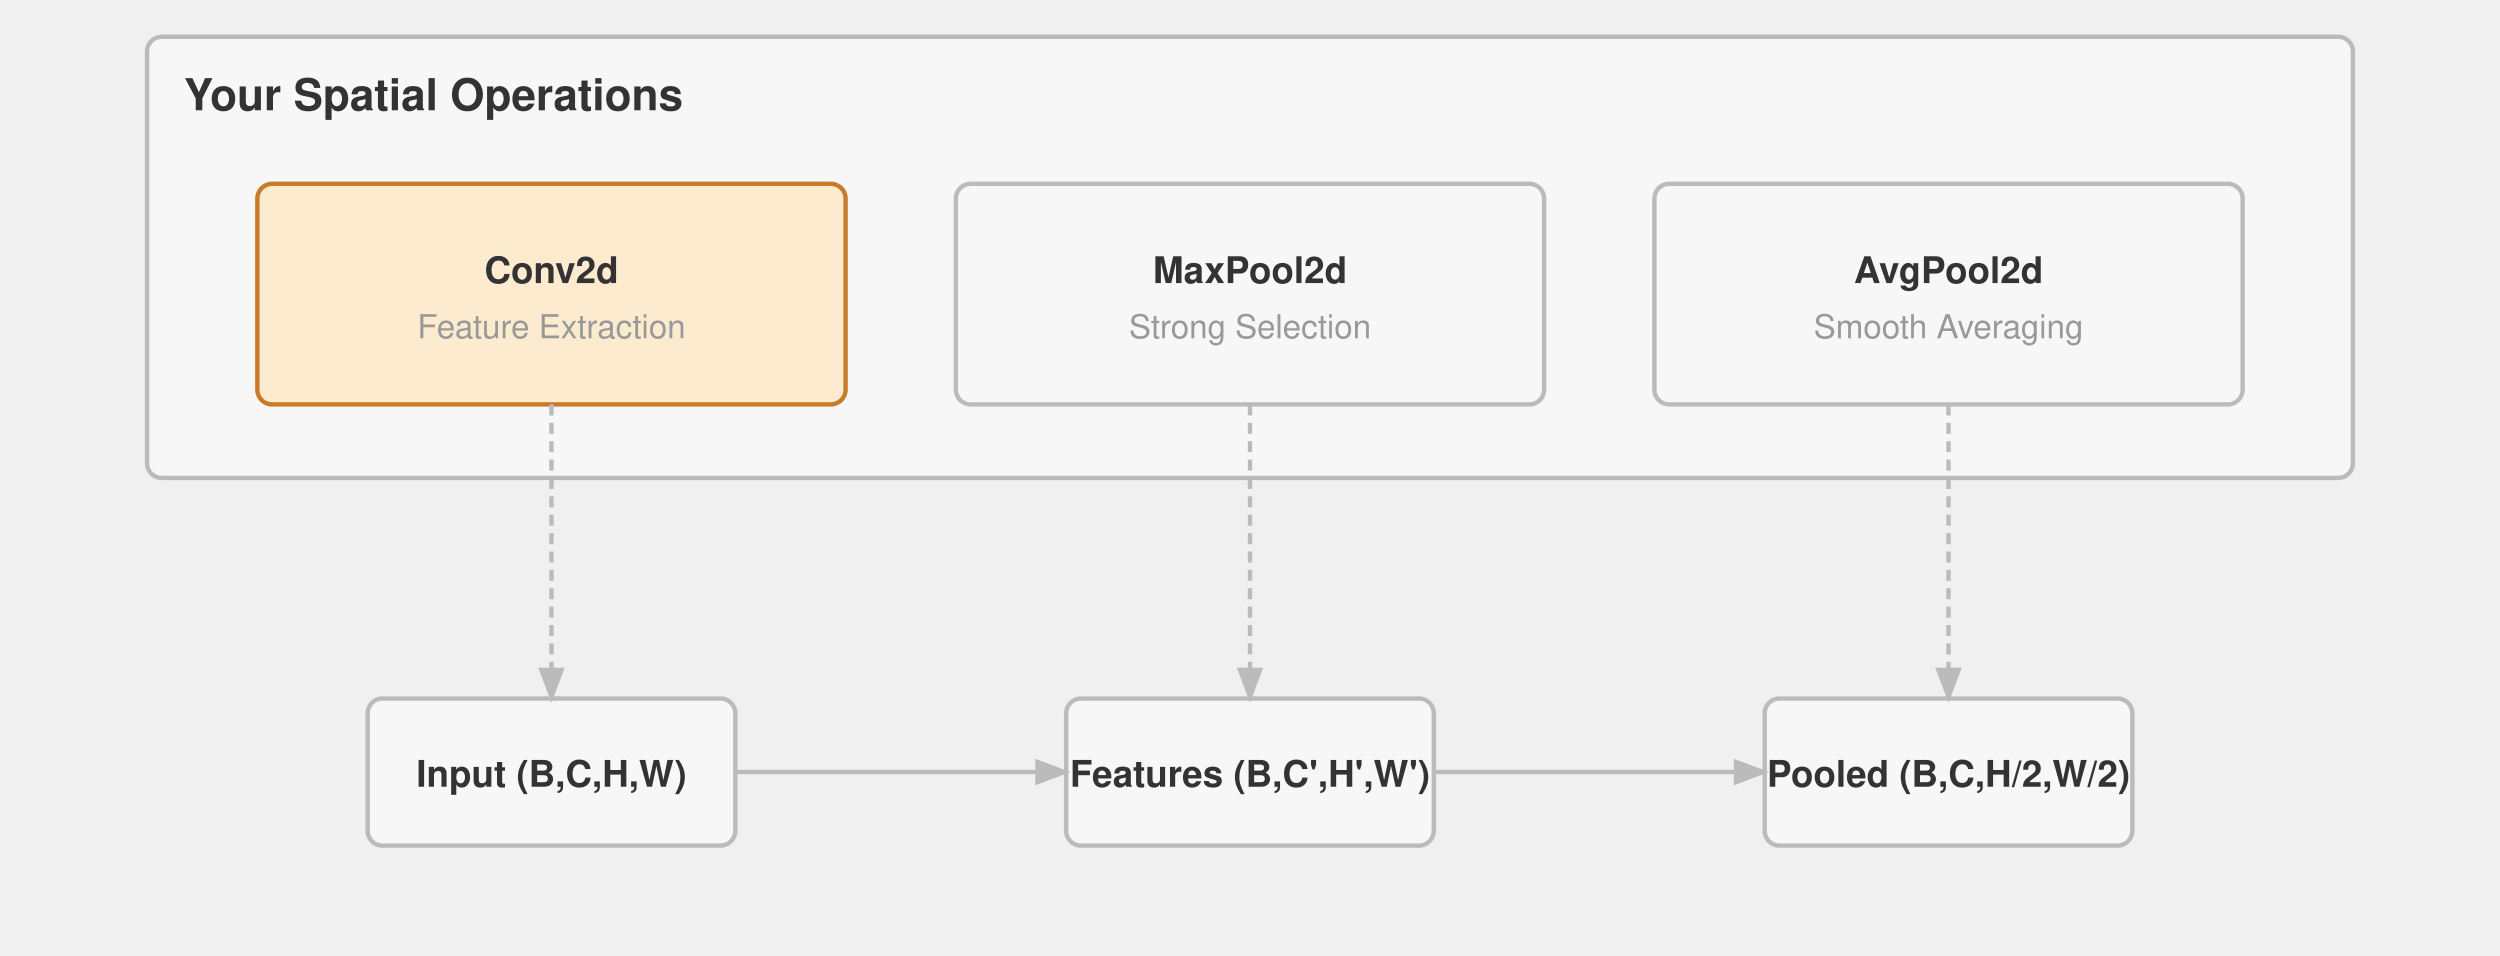
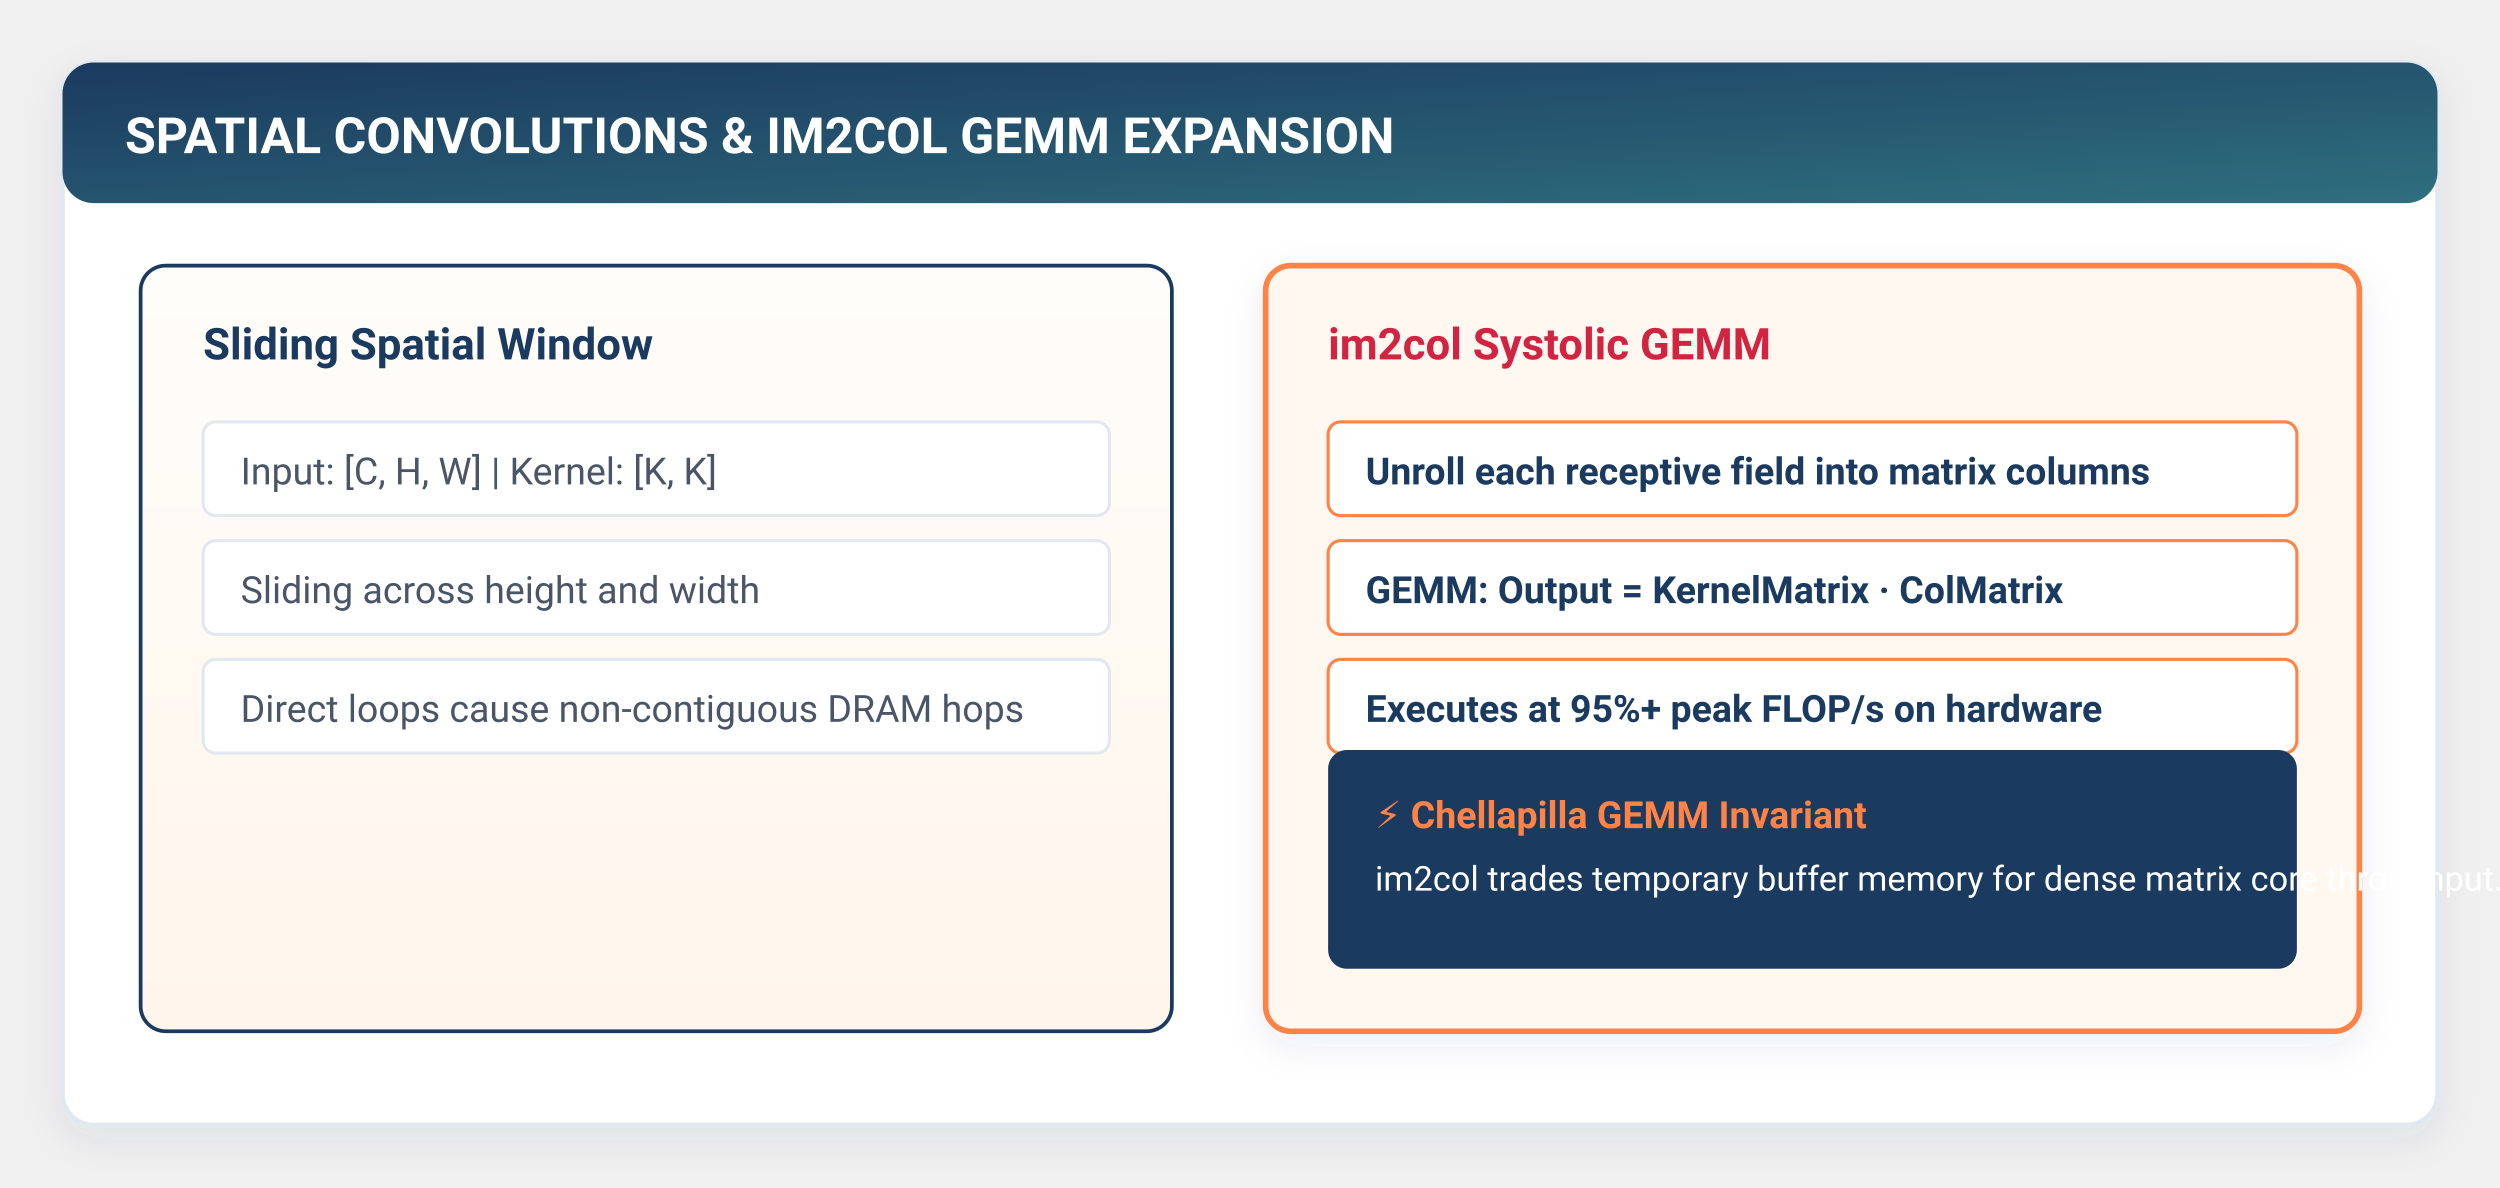
- <svg xmlns="http://www.w3.org/2000/svg" viewBox="0 0 680 260" font-family="Helvetica Neue, Helvetica, Arial, sans-serif">
+ <svg xmlns="http://www.w3.org/2000/svg" viewBox="0 0 800 380" width="100%" height="100%" style="background:#ffffff; font-family:-apple-system, BlinkMacSystemFont, 'Segoe UI', Roboto, Helvetica, Arial, sans-serif;">
  <defs>
-     <marker id="arrow" markerWidth="8" markerHeight="6" refX="7" refY="3" orient="auto">
-       <path d="M0,0 L8,3 L0,6 Z" fill="#bbb" />
+     <filter id="cardShadow" x="-10%" y="-10%" width="120%" height="125%" filterUnits="userSpaceOnUse">
+       <feDropShadow dx="0" dy="4" stdDeviation="6" flood-color="#1B3A5F" flood-opacity="0.08" />
+     </filter>
+     <filter id="softGlow" x="-20%" y="-20%" width="140%" height="140%">
+       <feGaussianBlur stdDeviation="3" result="blur" />
+       <feComposite in="SourceGraphic" in2="blur" operator="over" />
+     </filter>
+     <linearGradient id="torchGrad" x1="0%" y1="0%" x2="100%" y2="100%">
+       <stop offset="0%" stop-color="#1B3A5F" />
+       <stop offset="100%" stop-color="#2E6F7E" />
+     </linearGradient>
+     <linearGradient id="flameGrad" x1="0%" y1="0%" x2="100%" y2="100%">
+       <stop offset="0%" stop-color="#FF8246" />
+       <stop offset="100%" stop-color="#FF5722" />
+     </linearGradient>
+     <linearGradient id="warmBgGrad" x1="0%" y1="0%" x2="0%" y2="100%">
+       <stop offset="0%" stop-color="#FFFDF9" />
+       <stop offset="100%" stop-color="#FFF5EC" />
+     </linearGradient>
+     <linearGradient id="highlightGrad" x1="0%" y1="0%" x2="100%" y2="0%">
+       <stop offset="0%" stop-color="#FF8246" stop-opacity="0.15" />
+       <stop offset="100%" stop-color="#FF8246" stop-opacity="0.02" />
+     </linearGradient>
+     <marker id="arrowOrange" markerWidth="10" markerHeight="7" refX="9" refY="3.5" orient="auto">
+       <polygon points="0 0, 10 3.5, 0 7" fill="#FF8246" />
+     </marker>
+     <marker id="arrowNavy" markerWidth="10" markerHeight="7" refX="9" refY="3.5" orient="auto">
+       <polygon points="0 0, 10 3.5, 0 7" fill="#1B3A5F" />
+     </marker>
+     <marker id="arrowTeal" markerWidth="10" markerHeight="7" refX="9" refY="3.5" orient="auto">
+       <polygon points="0 0, 10 3.5, 0 7" fill="#2E6F7E" />
    </marker>
  </defs>
-   <g transform="translate(0,-50)">
-     <rect x="40" y="60" width="600" height="120" fill="#f7f7f7" stroke="#bbb" stroke-width="1.2" rx="4" />
-     <text x="50" y="80" font-size="12" font-weight="700" fill="#333">Your Spatial Operations</text>
-     <rect x="70" y="100" width="160" height="60" fill="#fdebd0" stroke="#c87b2a" stroke-width="1.2" rx="4" />
-     <text x="150.0" y="127.0" text-anchor="middle" font-size="10" font-weight="700" fill="#333">Conv2d</text>
-     <text x="150.0" y="142.0" text-anchor="middle" font-size="9" font-weight="400" fill="#999">Feature Extraction</text>
-     <rect x="260" y="100" width="160" height="60" fill="#f7f7f7" stroke="#bbb" stroke-width="1.2" rx="4" />
-     <text x="340.0" y="127.0" text-anchor="middle" font-size="10" font-weight="700" fill="#333">MaxPool2d</text>
-     <text x="340.0" y="142.0" text-anchor="middle" font-size="9" font-weight="400" fill="#999">Strong Selection</text>
-     <rect x="450" y="100" width="160" height="60" fill="#f7f7f7" stroke="#bbb" stroke-width="1.2" rx="4" />
-     <text x="530.0" y="127.0" text-anchor="middle" font-size="10" font-weight="700" fill="#333">AvgPool2d</text>
-     <text x="530.0" y="142.0" text-anchor="middle" font-size="9" font-weight="400" fill="#999">Smooth Averaging</text>
-     <rect x="100" y="240" width="100" height="40" fill="#f7f7f7" stroke="#bbb" stroke-width="1.2" rx="4" />
-     <text x="150.0" y="264.0" text-anchor="middle" font-size="10" font-weight="700" fill="#333">Input (B,C,H,W)</text>
-     <rect x="290" y="240" width="100" height="40" fill="#f7f7f7" stroke="#bbb" stroke-width="1.2" rx="4" />
-     <text x="340.0" y="264.0" text-anchor="middle" font-size="10" font-weight="700" fill="#333">Features (B,C',H',W')</text>
-     <rect x="480" y="240" width="100" height="40" fill="#f7f7f7" stroke="#bbb" stroke-width="1.2" rx="4" />
-     <text x="530.0" y="264.0" text-anchor="middle" font-size="10" font-weight="700" fill="#333">Pooled (B,C,H/2,W/2)</text>
-     <path d="M150 160 V240" stroke="#bbb" stroke-width="1.2" fill="none" marker-end="url(#arrow)" stroke-dasharray="3,2" />
-     <path d="M200 260 H290" stroke="#bbb" stroke-width="1.2" fill="none" marker-end="url(#arrow)" />
-     <path d="M340 160 V240" stroke="#bbb" stroke-width="1.2" fill="none" marker-end="url(#arrow)" stroke-dasharray="3,2" />
-     <path d="M390 260 H480" stroke="#bbb" stroke-width="1.2" fill="none" marker-end="url(#arrow)" />
-     <path d="M530 160 V240" stroke="#bbb" stroke-width="1.2" fill="none" marker-end="url(#arrow)" stroke-dasharray="3,2" />
+   <rect x="20" y="20" width="760" height="340" rx="10" fill="#FFFFFF" stroke="#E2E8F0" stroke-width="1.5" filter="url(#cardShadow)" />
+   <rect x="20" y="20" width="760" height="45" rx="10" fill="url(#torchGrad)" />
+   <text x="40" y="49" fill="#FFFFFF" font-size="16" font-weight="700">SPATIAL CONVOLUTIONS &amp; IM2COL GEMM EXPANSION</text>
+   <rect x="45" y="85" width="330" height="245" rx="8" fill="url(#warmBgGrad)" stroke="#1B3A5F" stroke-width="1.2" />
+   <text x="65" y="115" fill="#1B3A5F" font-size="14" font-weight="700">Sliding Spatial Window</text>
+   <g transform="translate(65, 135)" font-size="12" fill="#4A5568">
+     <rect x="0" y="0" width="290" height="30" rx="4" fill="#FFFFFF" stroke="#E2E8F0" />
+     <text x="12" y="20">Input: [C, H, W] | Kernel: [K, K]</text>
+     <rect x="0" y="38" width="290" height="30" rx="4" fill="#FFFFFF" stroke="#E2E8F0" />
+     <text x="12" y="58">Sliding across height and width</text>
+     <rect x="0" y="76" width="290" height="30" rx="4" fill="#FFFFFF" stroke="#E2E8F0" />
+     <text x="12" y="96">Direct loops cause non-contiguous DRAM hops</text>
  </g>
+   <rect x="405" y="85" width="350" height="245" rx="8" fill="#FFF8F0" stroke="#FF8246" stroke-width="1.8" filter="url(#cardShadow)" />
+   <text x="425" y="115" fill="#D22341" font-size="14" font-weight="700">im2col Systolic GEMM</text>
+   <g transform="translate(425, 135)" font-size="12" fill="#1B3A5F">
+     <rect x="0" y="0" width="310" height="30" rx="4" fill="#FFFFFF" stroke="#FF8246" stroke-width="1" />
+     <text x="12" y="20" font-weight="600">Unroll each receptive field into matrix columns</text>
+     <rect x="0" y="38" width="310" height="30" rx="4" fill="#FFFFFF" stroke="#FF8246" stroke-width="1" />
+     <text x="12" y="58" font-weight="600">GEMM: Output = KernelMatrix · ColMatrix</text>
+     <rect x="0" y="76" width="310" height="30" rx="4" fill="#FFFFFF" stroke="#FF8246" stroke-width="1" />
+     <text x="12" y="96" font-weight="600">Executes at 95%+ peak FLOP/s on hardware</text>
+   </g>
+   <rect x="425" y="240" width="310" height="70" rx="6" fill="#1B3A5F" />
+   <text x="440" y="265" fill="#FF8246" font-size="12" font-weight="700">⚡ Chellapilla GEMM Invariant</text>
+   <text x="440" y="285" fill="#FFFFFF" font-size="11">im2col trades temporary buffer memory for dense matrix core throughput.</text>
</svg>
